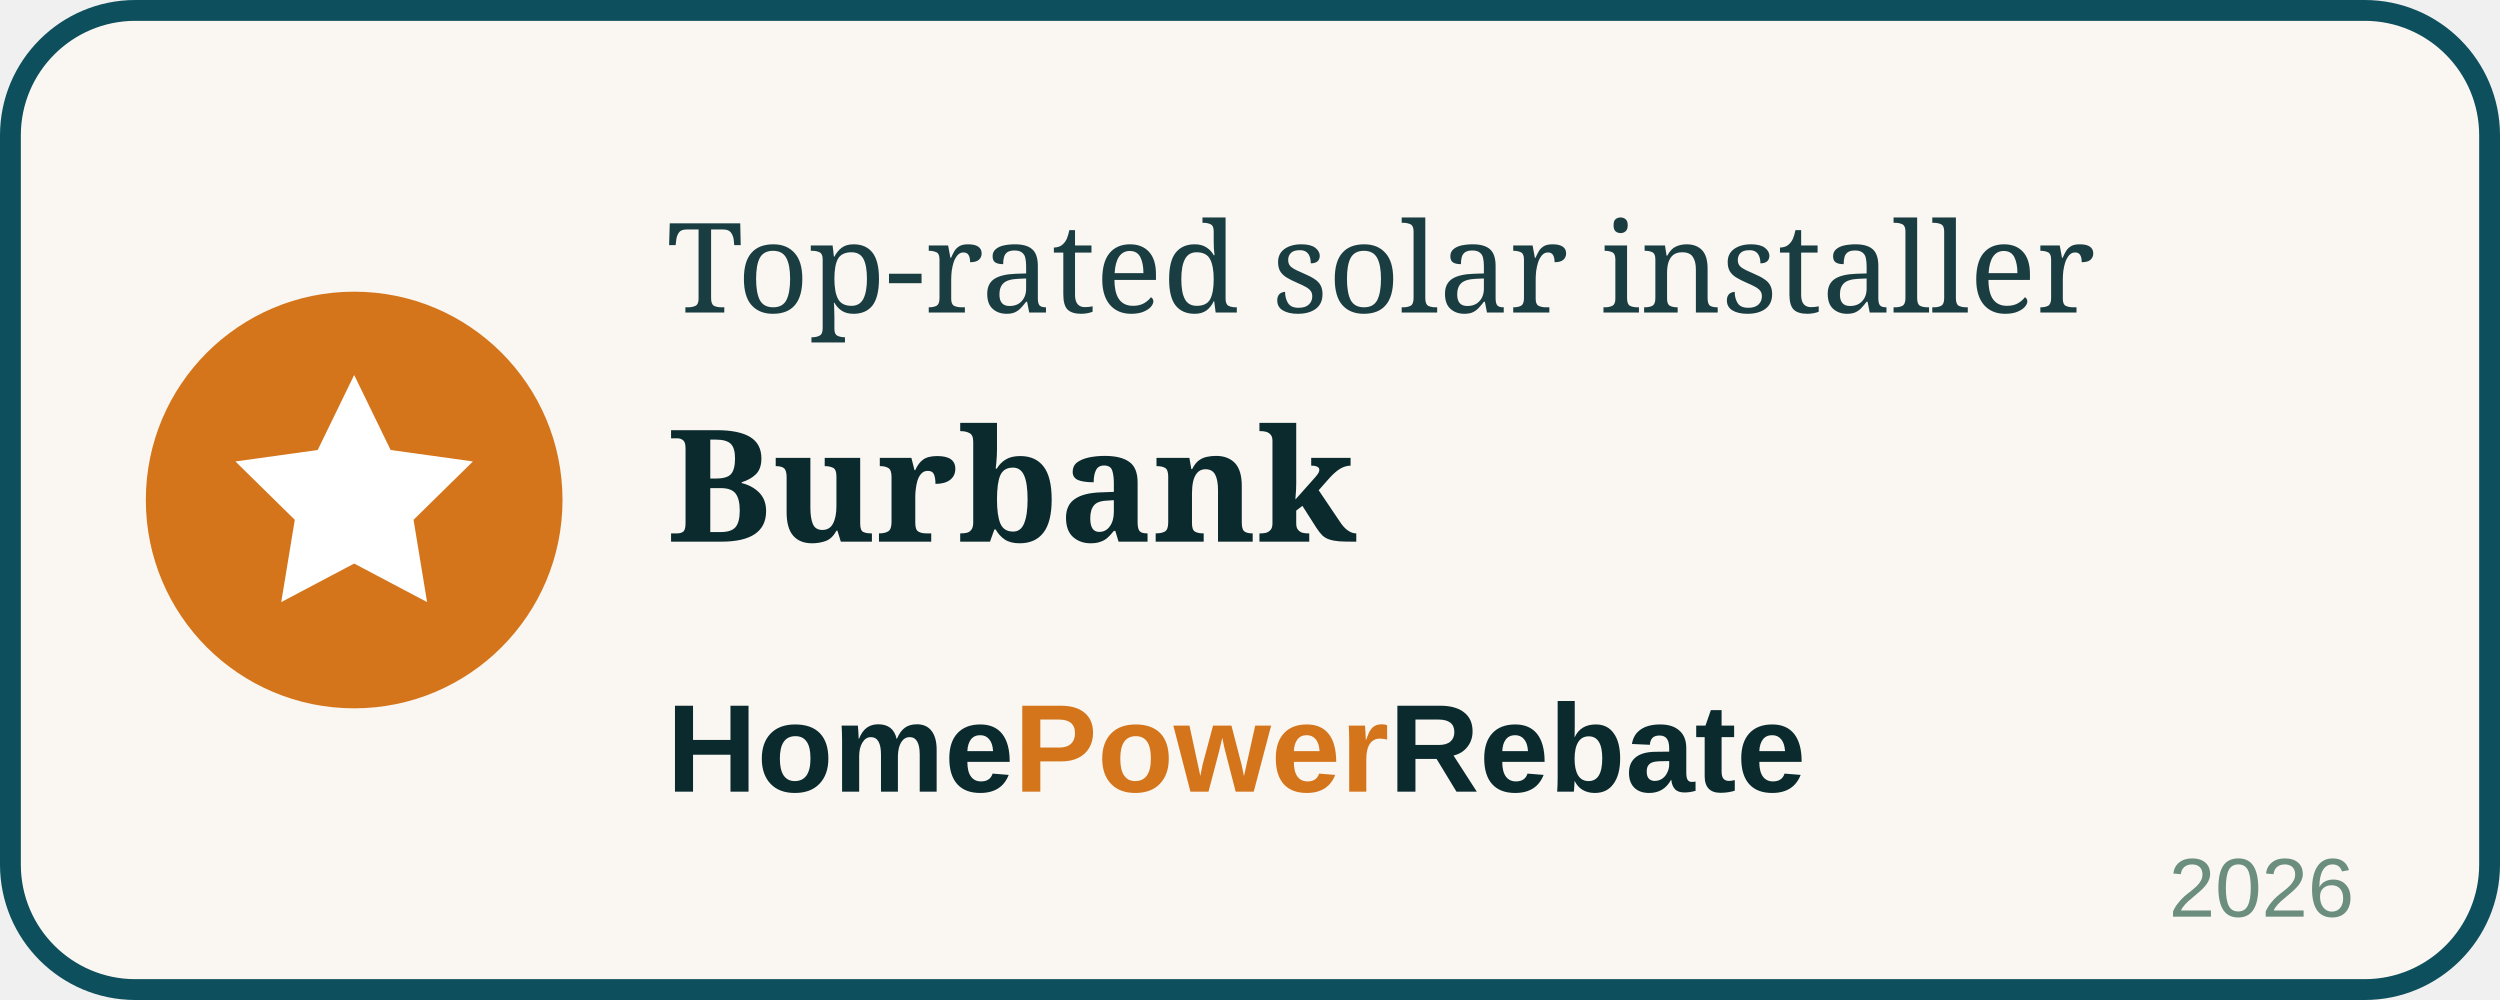
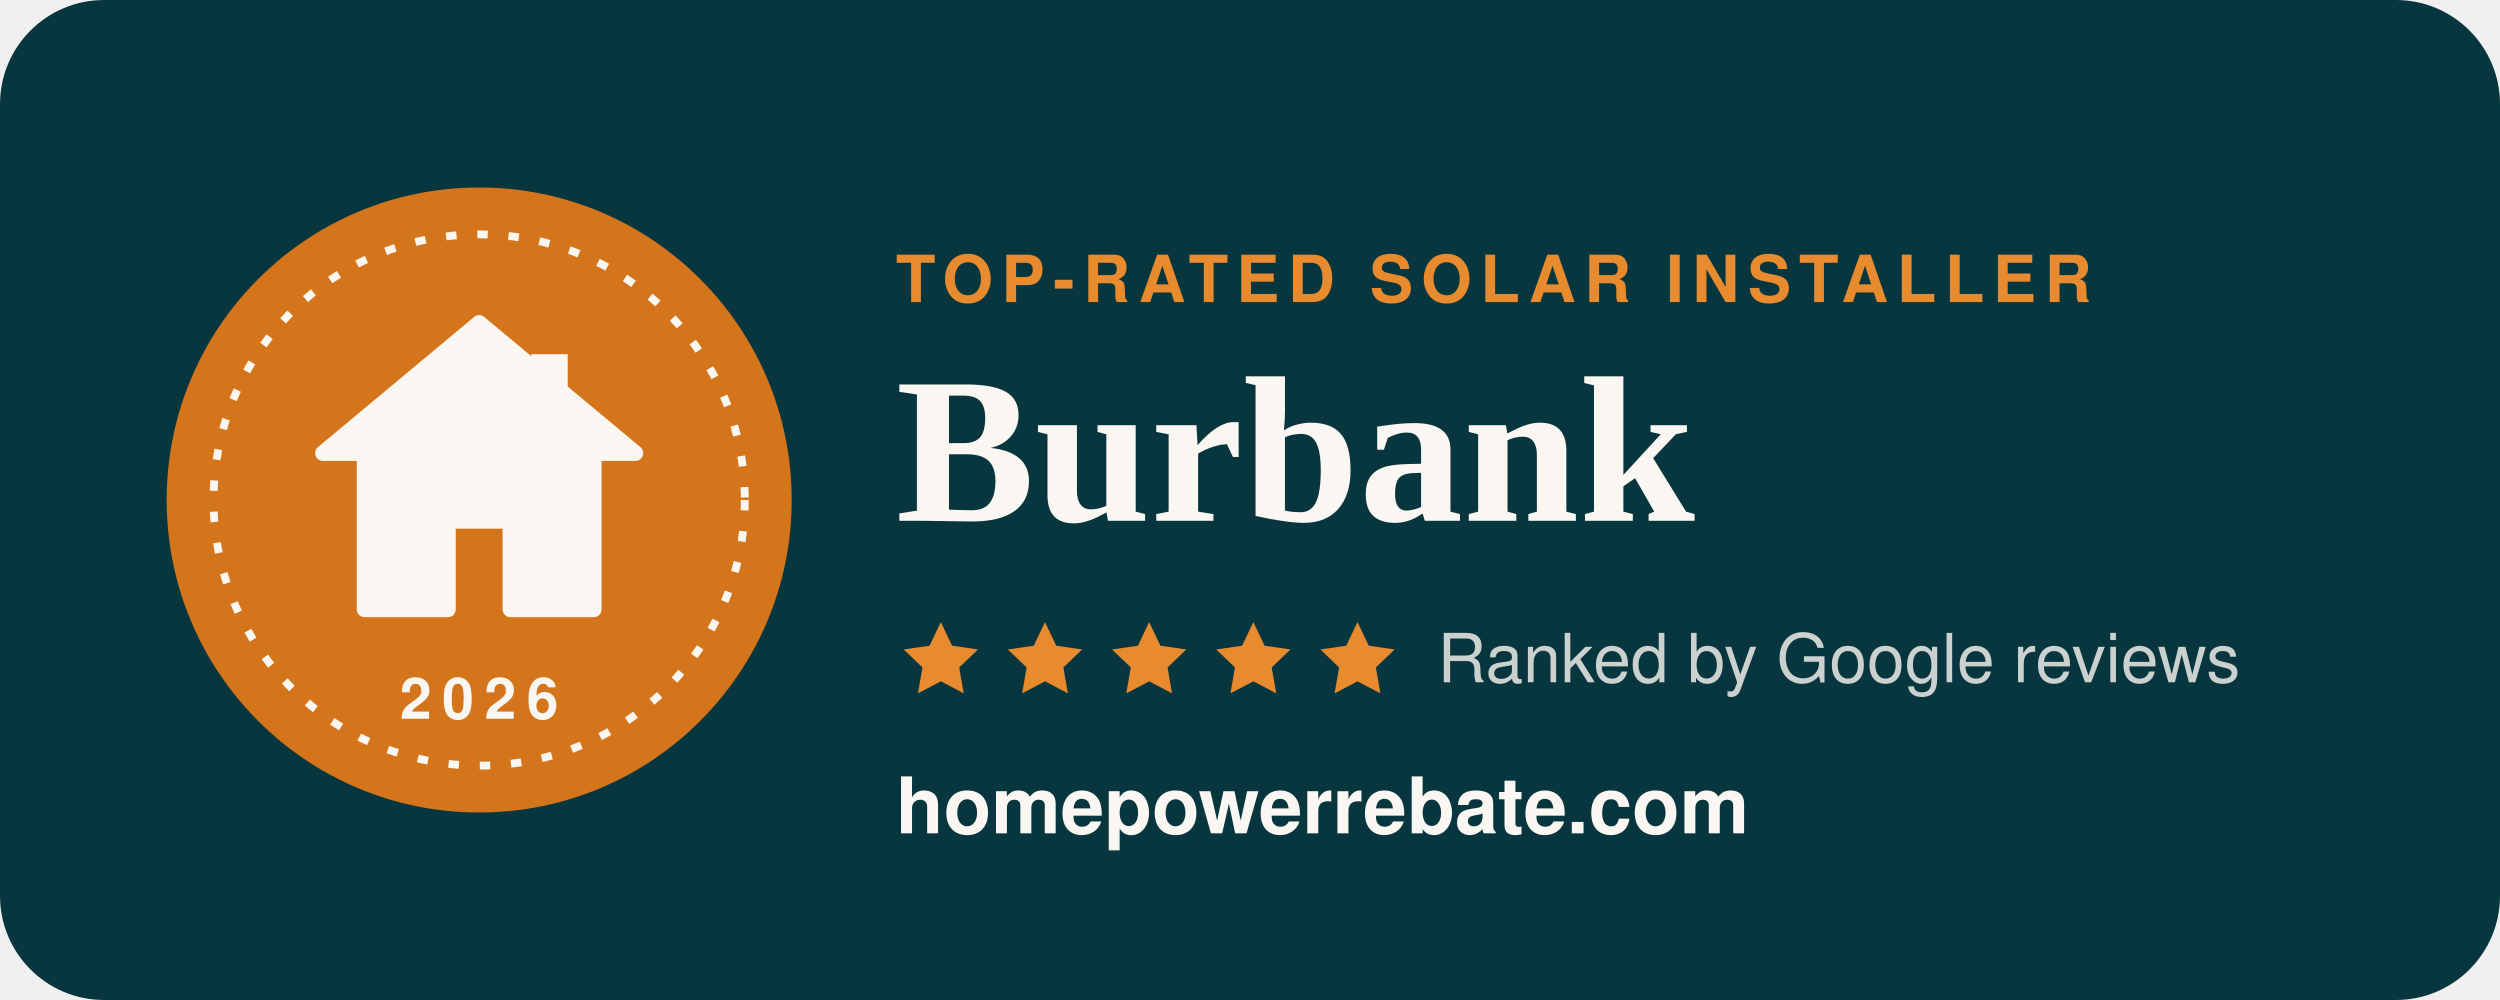
- <svg xmlns="http://www.w3.org/2000/svg" width="240" height="96" viewBox="0 0 240 96" role="img" aria-label="Top-rated solar installer in Burbank - HomePowerRebate">
-   <rect x="1" y="1" width="238" height="94" rx="12" fill="#faf7f2" stroke="#0d4f5c" stroke-width="2" />
-   <circle cx="34" cy="48" r="20" fill="#d4751c" />
-   <path d="M34 36l3.5 7.2 7.9 1.1-5.7 5.6 1.3 7.9-7-3.7-7 3.7 1.3-7.9-5.7-5.6 7.9-1.1z" fill="#fff" />
-   <text x="64" y="30" font-family="Georgia,serif" font-size="12" fill="#1a3d42">Top-rated solar installer</text>
-   <text x="64" y="52" font-family="Georgia,serif" font-size="15" font-weight="700" fill="#0a2a2e">Burbank</text>
-   <text x="64" y="76" font-family="Arial,sans-serif" font-size="12" font-weight="700" fill="#0a2a2e">Home<tspan fill="#d4751c">Power</tspan>Rebate</text>
-   <text x="226" y="88" font-family="Arial,sans-serif" font-size="8" fill="#6b8e7f" text-anchor="end">2026</text>
+ <svg xmlns="http://www.w3.org/2000/svg" width="480" height="192" viewBox="0 0 480 192" role="img" aria-label="Top-rated solar installer in Burbank, ranked by Google reviews - homepowerrebate.com">
+   <rect width="480" height="192" rx="20" fill="#08363f" />
+   <circle cx="92" cy="96" r="60" fill="#d4751c" />
+   <circle cx="92" cy="96" r="51" fill="none" stroke="#faf7f2" stroke-width="1.5" stroke-dasharray="2 4" />
+   <path d="M92 62L62 87h8v30h16V100h12v17h16V87h8z" fill="#faf7f2" stroke="#faf7f2" stroke-width="3" stroke-linejoin="round" />
+   <rect x="102" y="68" width="7" height="12" fill="#faf7f2" />
+   <text x="92" y="138" text-anchor="middle" font-family="Helvetica,Arial,sans-serif" font-size="11" font-weight="700" letter-spacing="2" fill="#faf7f2">2026</text>
+   <text x="172" y="58" font-family="Helvetica,Arial,sans-serif" font-size="12.5" font-weight="700" letter-spacing="1.6" fill="#e88a2e">TOP-RATED SOLAR INSTALLER</text>
+   <text x="172" y="100" font-family="Georgia,'Times New Roman',serif" font-size="40" font-weight="700" fill="#faf7f2">Burbank</text>
+   <path transform="translate(172 118) scale(0.72)" d="M12 2l3 6.3 6.9 1-5 4.8 1.2 6.9L12 17.8 5.9 21l1.2-6.9-5-4.8 6.9-1z" fill="#e88a2e" />
+   <path transform="translate(192 118) scale(0.72)" d="M12 2l3 6.3 6.9 1-5 4.8 1.2 6.9L12 17.8 5.9 21l1.2-6.9-5-4.8 6.9-1z" fill="#e88a2e" />
+   <path transform="translate(212 118) scale(0.72)" d="M12 2l3 6.3 6.9 1-5 4.8 1.2 6.9L12 17.8 5.9 21l1.2-6.9-5-4.8 6.9-1z" fill="#e88a2e" />
+   <path transform="translate(232 118) scale(0.72)" d="M12 2l3 6.3 6.9 1-5 4.8 1.2 6.9L12 17.8 5.9 21l1.2-6.9-5-4.8 6.9-1z" fill="#e88a2e" />
+   <path transform="translate(252 118) scale(0.72)" d="M12 2l3 6.3 6.9 1-5 4.8 1.2 6.9L12 17.8 5.9 21l1.2-6.9-5-4.8 6.9-1z" fill="#e88a2e" />
+   <text x="276" y="131" font-family="Helvetica,Arial,sans-serif" font-size="13" fill="#faf7f2" fill-opacity="0.8">Ranked by Google reviews</text>
+   <text x="172" y="160" font-family="Helvetica,Arial,sans-serif" font-size="15" font-weight="700" fill="#faf7f2">homepowerrebate.com</text>
</svg>
